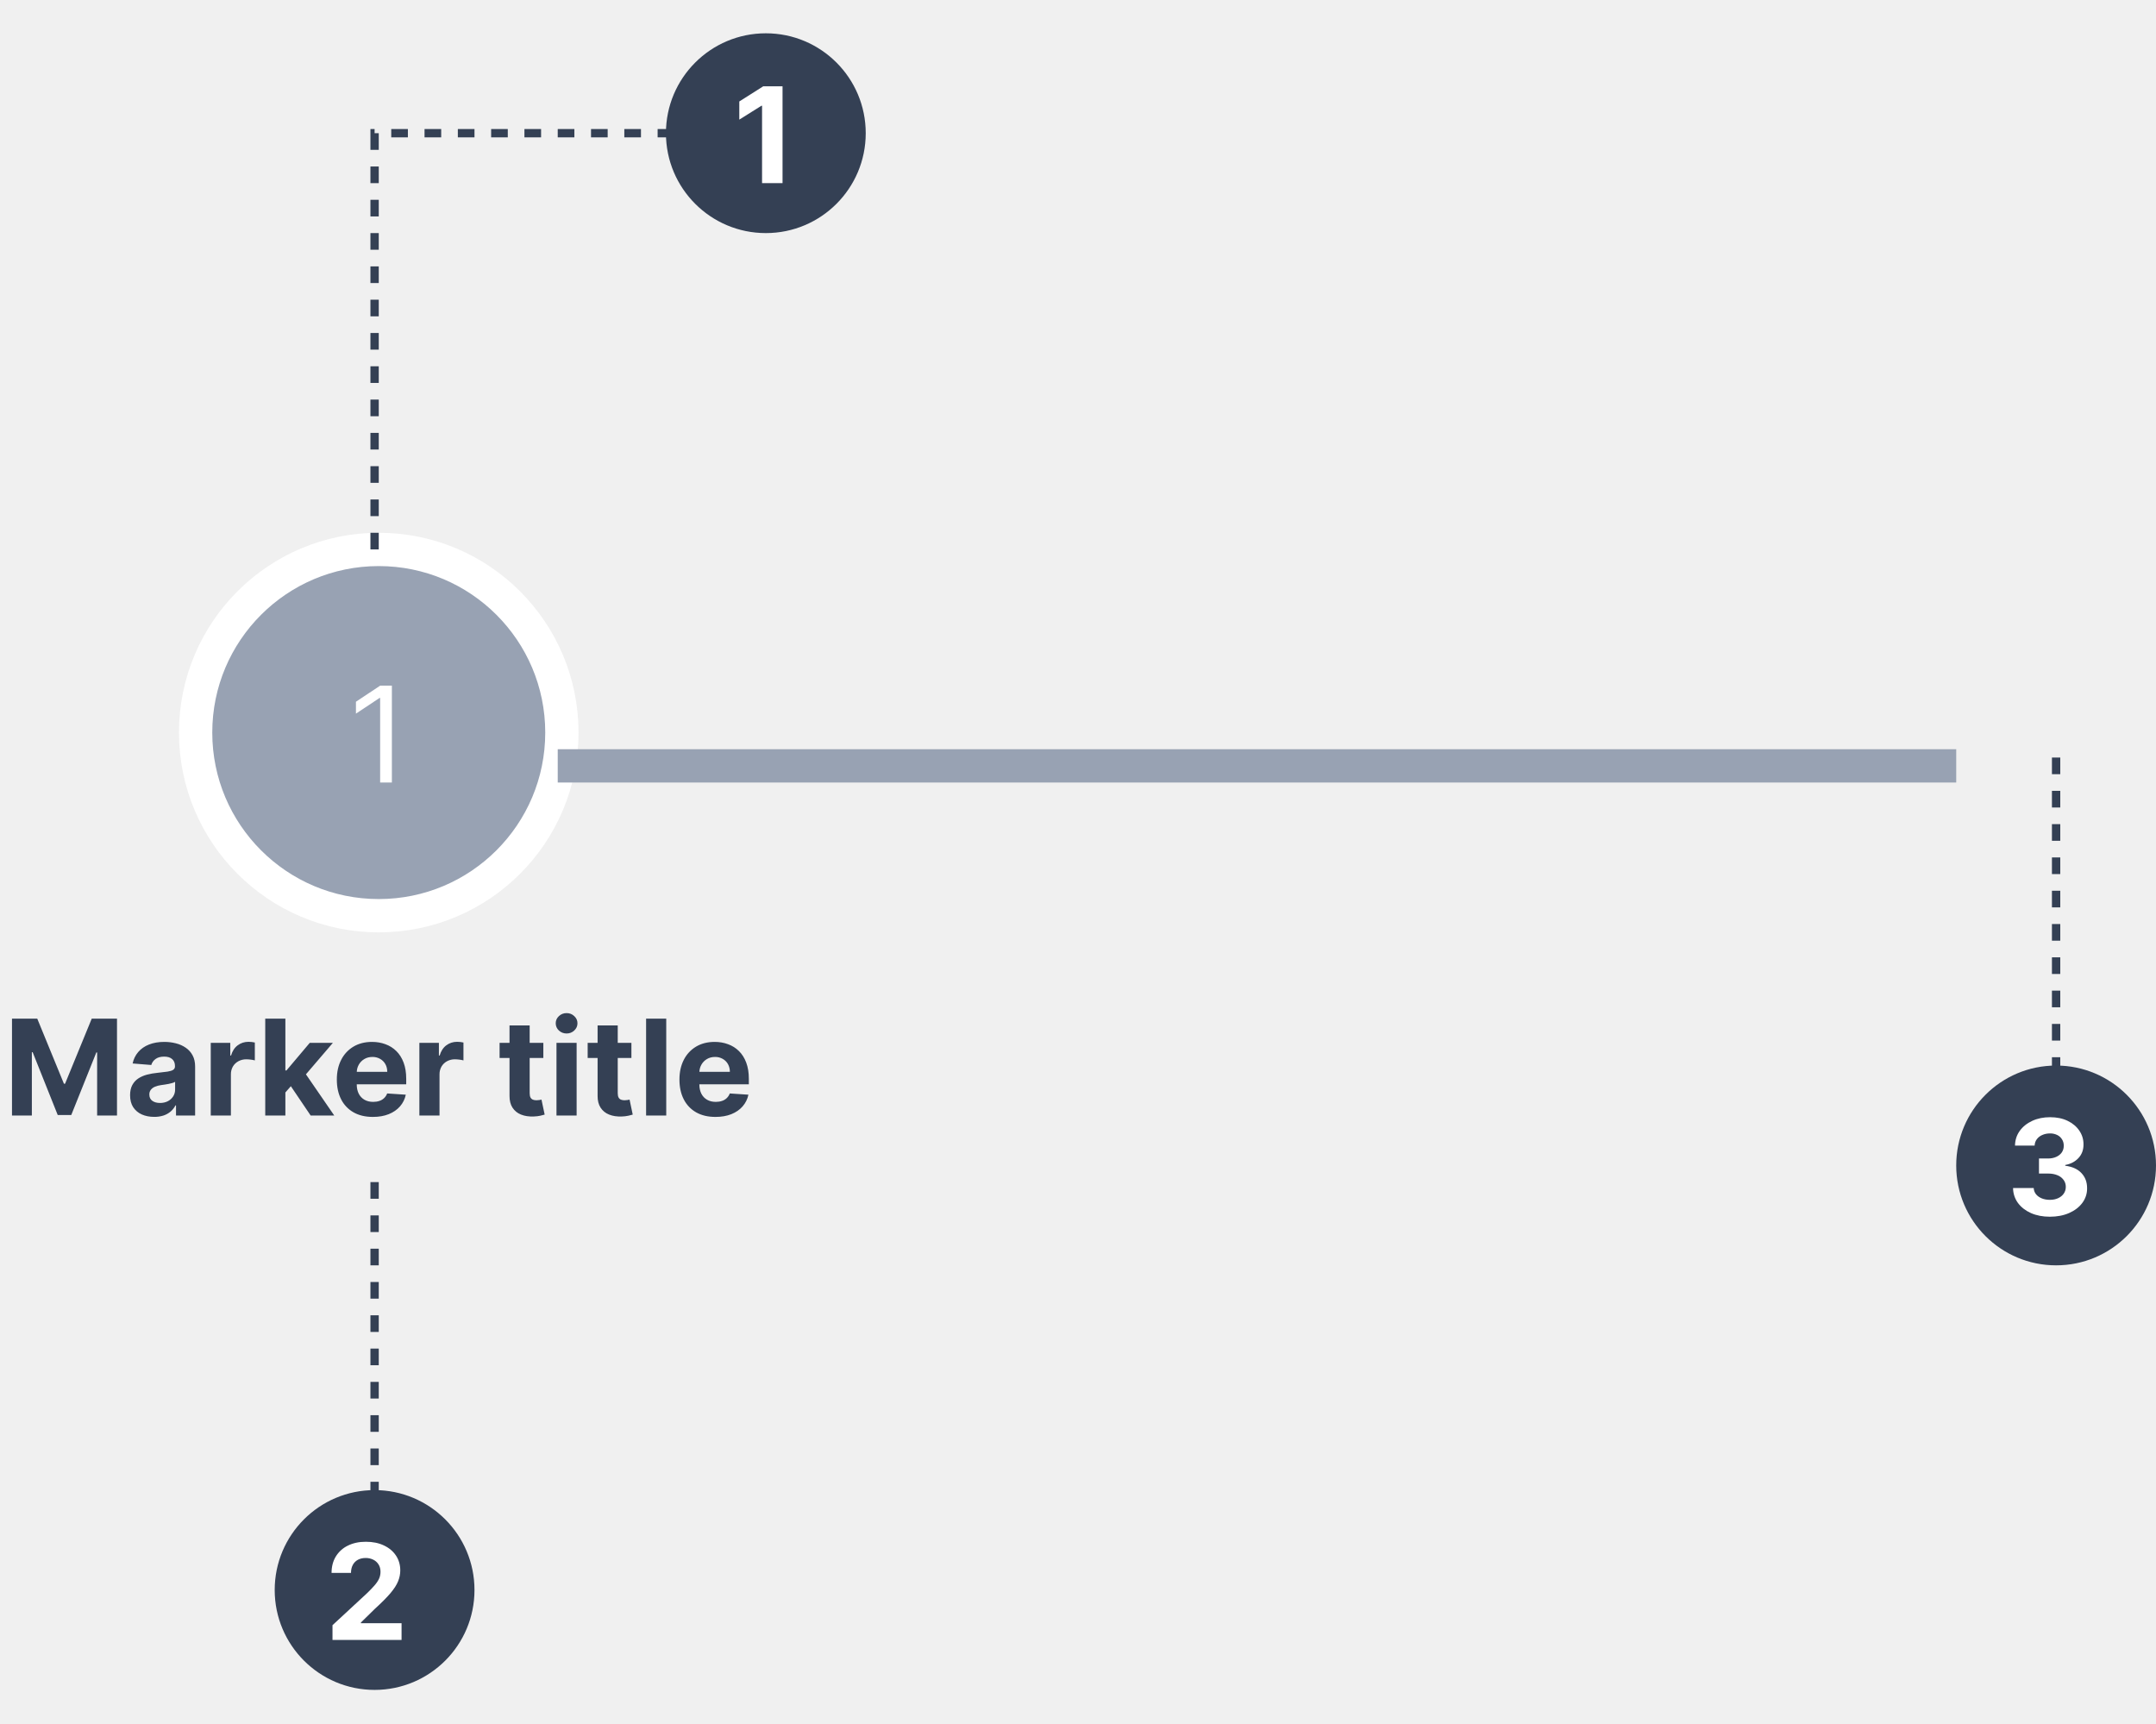
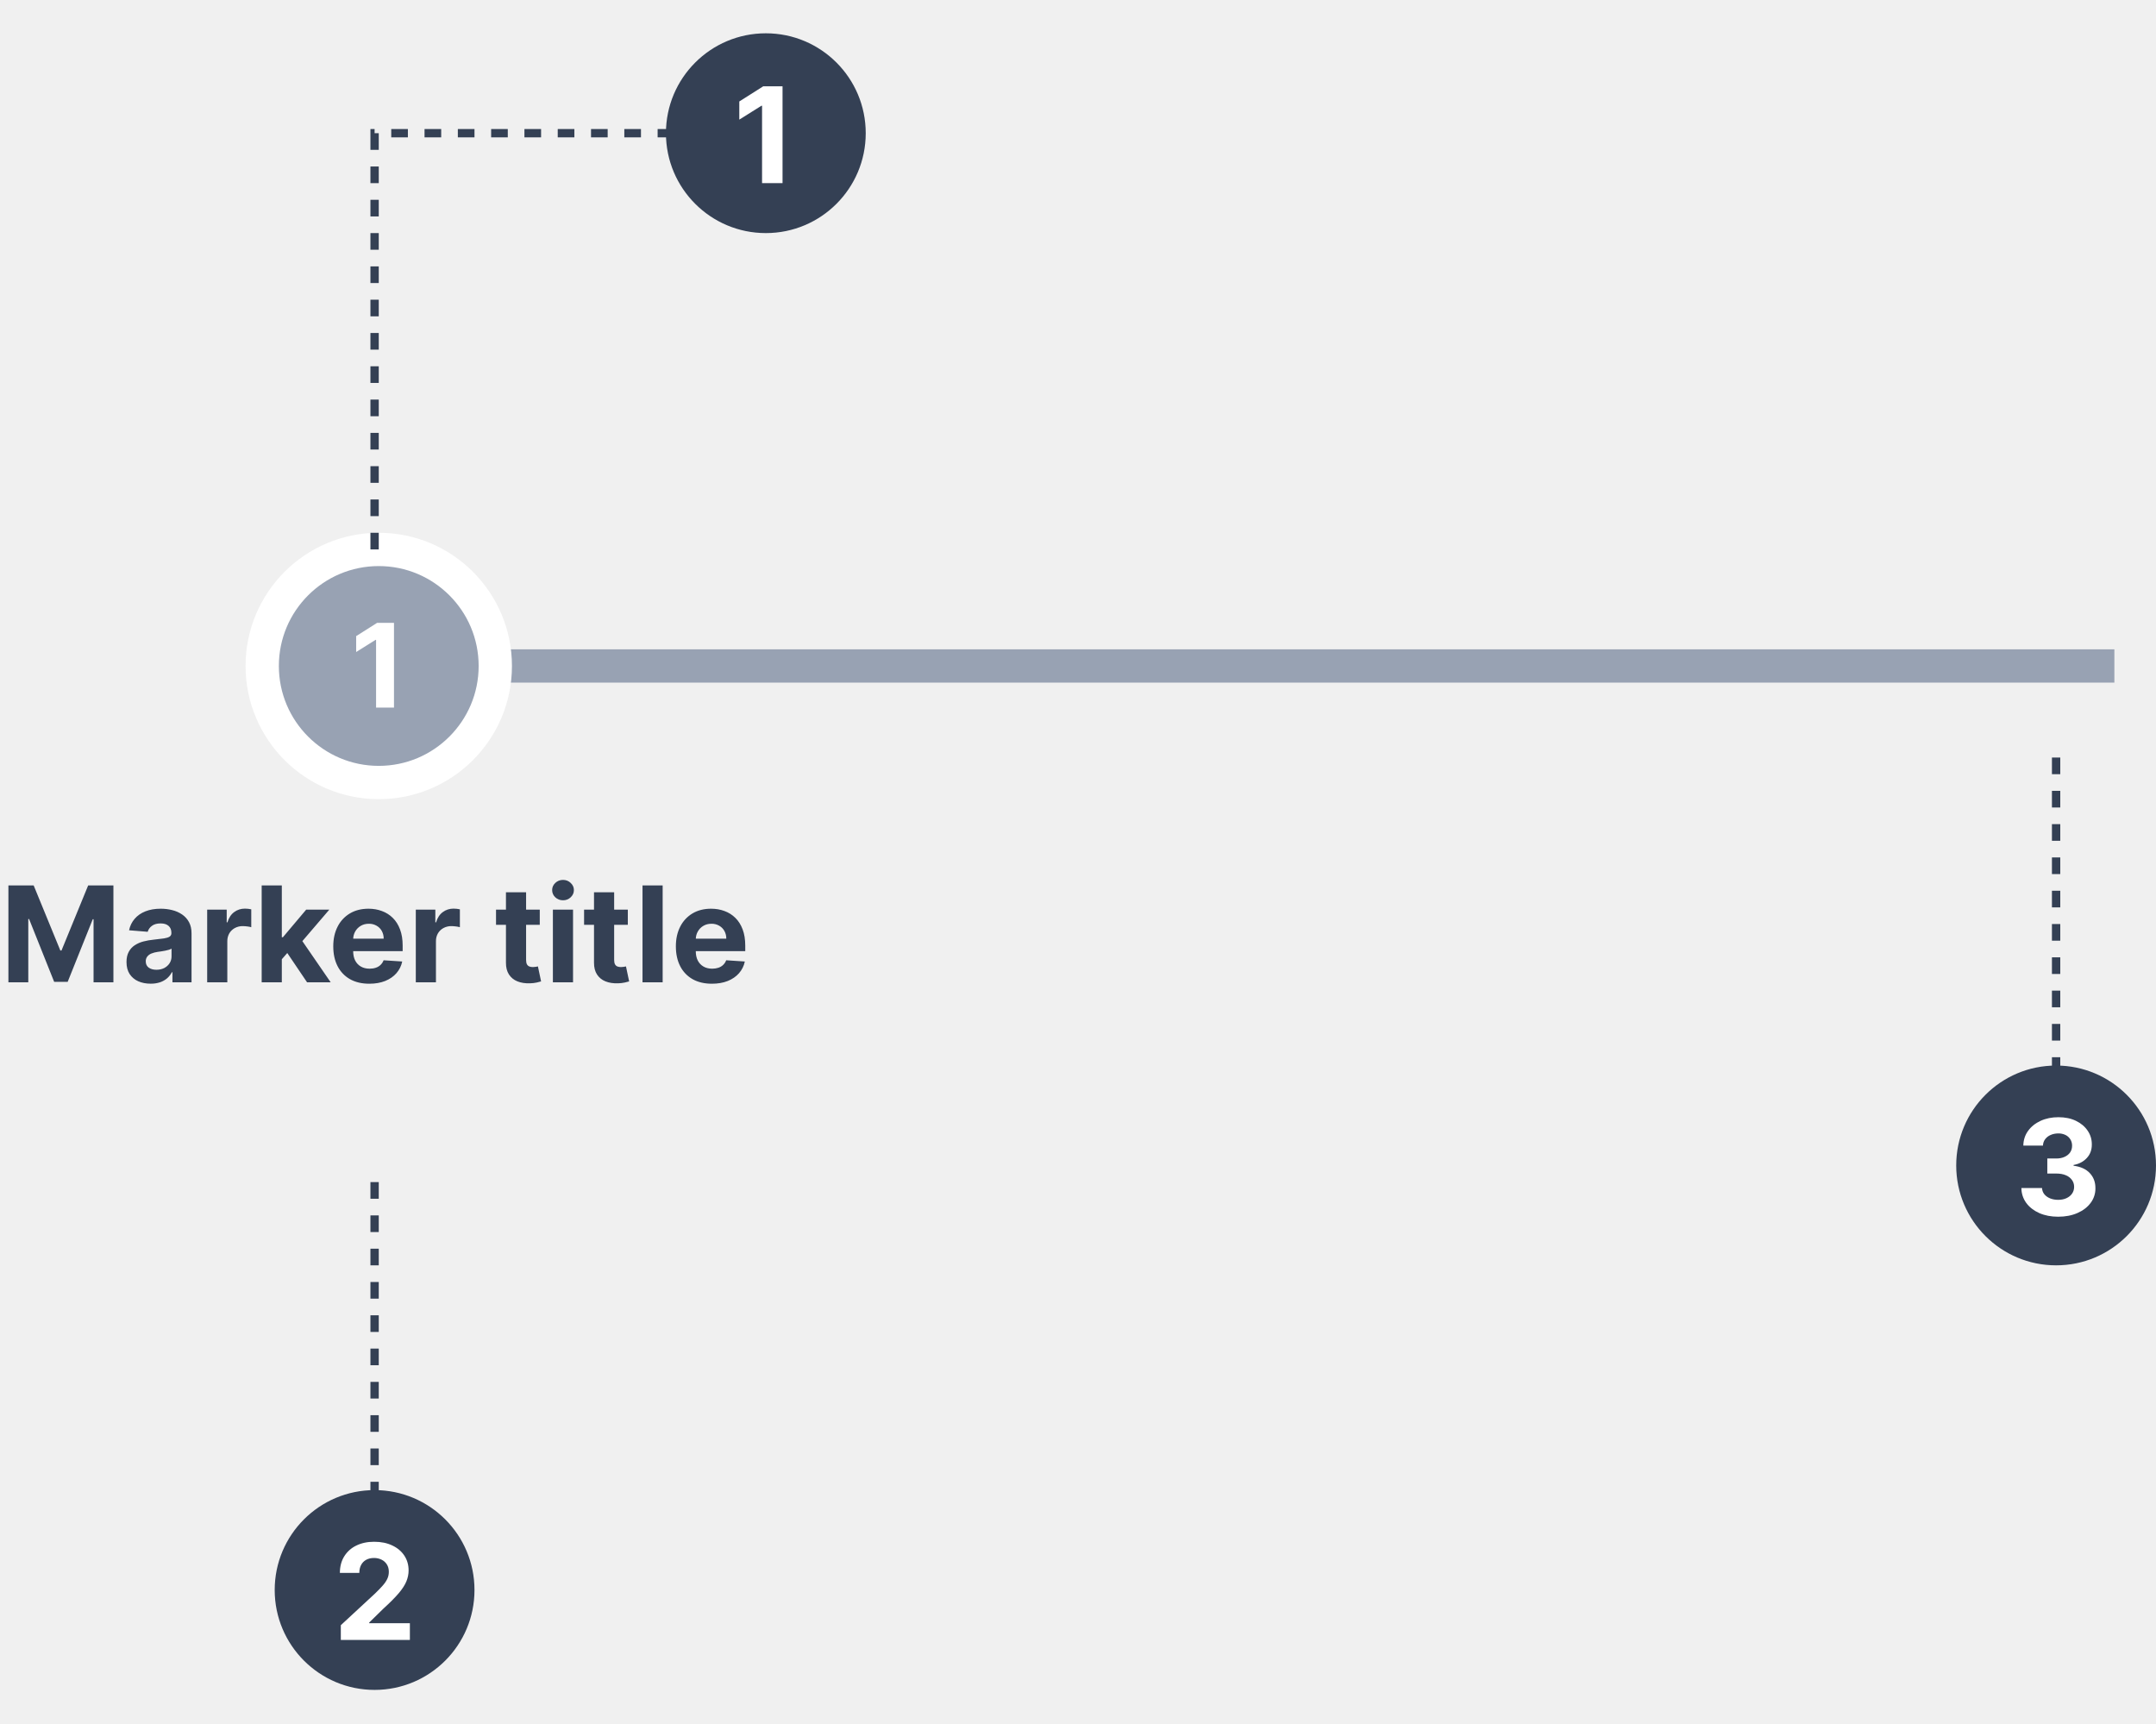
<svg xmlns="http://www.w3.org/2000/svg" width="259" height="207" viewBox="0 0 259 207" fill="none">
-   <rect x="23.5" y="66" width="44" height="44" rx="22" fill="#98A2B3" />
-   <path d="M47.077 82.364V94h-1.41V83.84H45.6l-2.84 1.887v-1.431l2.909-1.932h1.409Z" fill="#fff" />
-   <rect x="23.5" y="66" width="44" height="44" rx="22" stroke="#fff" stroke-width="4" />
-   <path d="M1.441 122.364h3.034l3.205 7.818h.136l3.205-7.818h3.034V134h-2.387v-7.574h-.096l-3.012 7.517H6.935l-3.011-7.545h-.097V134H1.441v-11.636Zm17.084 11.801c-.557 0-1.053-.097-1.489-.29a2.4 2.4 0 0 1-1.034-.869c-.25-.387-.375-.868-.375-1.444 0-.484.09-.892.267-1.221.178-.33.42-.595.727-.796.307-.2.656-.352 1.046-.454a8.04 8.04 0 0 1 1.238-.216c.508-.053.917-.102 1.228-.148.31-.049.536-.121.676-.216a.472.472 0 0 0 .21-.42v-.034c0-.36-.113-.638-.34-.835-.224-.197-.542-.296-.955-.296-.436 0-.782.097-1.04.29a1.332 1.332 0 0 0-.511.716l-2.24-.182a3.06 3.06 0 0 1 .671-1.375c.334-.39.764-.689 1.29-.898.53-.212 1.144-.318 1.841-.318.485 0 .949.057 1.392.171a3.62 3.62 0 0 1 1.188.528c.348.239.623.545.823.92.201.372.302.817.302 1.336V134h-2.296v-1.21h-.068c-.14.272-.328.513-.563.721a2.589 2.589 0 0 1-.846.483 3.49 3.49 0 0 1-1.142.171Zm.693-1.671c.356 0 .67-.07.943-.21a1.67 1.67 0 0 0 .642-.579c.156-.243.233-.518.233-.824v-.926a1.32 1.32 0 0 1-.312.136 5.6 5.6 0 0 1-.438.108 21.7 21.7 0 0 1-.488.085l-.444.063a3.005 3.005 0 0 0-.744.198 1.186 1.186 0 0 0-.494.37.898.898 0 0 0-.176.568c0 .329.119.581.358.756.242.17.549.255.92.255Zm6.1 1.506v-8.727h2.346v1.522h.091c.16-.541.426-.95.801-1.227.375-.28.807-.42 1.296-.42.12 0 .252.007.392.022.14.016.263.036.369.063v2.148a3.105 3.105 0 0 0-.472-.091c-.2-.027-.384-.04-.55-.04a1.94 1.94 0 0 0-.955.233 1.715 1.715 0 0 0-.66.636 1.838 1.838 0 0 0-.238.943V134h-2.42Zm8.74-2.511.005-2.904h.352l2.796-3.312h2.778l-3.755 4.386h-.574l-1.602 1.83ZM31.863 134v-11.636h2.42V134h-2.42Zm5.455 0-2.568-3.801 1.613-1.71 3.79 5.511H37.32Zm7.476.17c-.898 0-1.67-.181-2.318-.545a3.73 3.73 0 0 1-1.49-1.557c-.348-.674-.522-1.471-.522-2.392 0-.898.174-1.685.523-2.364a3.865 3.865 0 0 1 1.471-1.585c.637-.379 1.383-.568 2.24-.568.575 0 1.11.093 1.607.279.5.181.936.456 1.307.823.375.368.667.83.875 1.387.208.553.312 1.2.312 1.943v.665H41.43v-1.5h5.091c0-.349-.076-.658-.227-.926a1.625 1.625 0 0 0-.63-.631 1.802 1.802 0 0 0-.927-.233c-.367 0-.693.085-.977.256a1.8 1.8 0 0 0-.66.676c-.158.28-.24.593-.244.937v1.426c0 .432.08.805.239 1.12.163.314.392.557.687.727.296.17.646.256 1.051.256.27 0 .516-.038.74-.114a1.477 1.477 0 0 0 .938-.898l2.237.148a3.053 3.053 0 0 1-.699 1.409c-.348.398-.799.708-1.352.932-.55.22-1.184.329-1.903.329Zm5.585-.17v-8.727h2.347v1.522h.09c.16-.541.427-.95.802-1.227.375-.28.806-.42 1.295-.42.121 0 .252.007.392.022.14.016.263.036.37.063v2.148a3.105 3.105 0 0 0-.472-.091c-.2-.027-.385-.04-.551-.04a1.94 1.94 0 0 0-.955.233 1.715 1.715 0 0 0-.659.636 1.839 1.839 0 0 0-.239.943V134h-2.42Zm14.892-8.727v1.818h-5.256v-1.818h5.256Zm-4.063-2.091h2.421v8.136c0 .224.034.398.102.523a.569.569 0 0 0 .284.256c.125.049.27.073.432.073.114 0 .227-.009.341-.028l.261-.051.381 1.801a7.108 7.108 0 0 1-.511.131c-.22.053-.487.085-.801.096-.584.023-1.095-.055-1.535-.233a2.14 2.14 0 0 1-1.017-.829c-.242-.375-.361-.849-.358-1.421v-8.454ZM66.85 134v-8.727h2.42V134h-2.42Zm1.216-9.852c-.36 0-.669-.12-.927-.358a1.162 1.162 0 0 1-.38-.87c0-.333.127-.619.38-.858.258-.242.567-.363.927-.363.36 0 .666.121.92.363.258.239.386.525.386.858 0 .338-.128.627-.386.87-.254.238-.56.358-.92.358Zm7.785 1.125v1.818h-5.255v-1.818h5.255Zm-4.062-2.091h2.42v8.136c0 .224.034.398.102.523a.569.569 0 0 0 .284.256c.126.049.27.073.432.073.114 0 .228-.009.341-.028.114-.023.2-.04.262-.051l.38 1.801a7.103 7.103 0 0 1-.511.131 4.08 4.08 0 0 1-.801.096c-.584.023-1.095-.055-1.534-.233a2.14 2.14 0 0 1-1.017-.829c-.243-.375-.362-.849-.358-1.421v-8.454Zm8.247-.818V134h-2.42v-11.636h2.42Zm5.916 11.806c-.898 0-1.67-.181-2.318-.545a3.73 3.73 0 0 1-1.489-1.557c-.348-.674-.523-1.471-.523-2.392 0-.898.175-1.685.523-2.364a3.865 3.865 0 0 1 1.472-1.585c.636-.379 1.382-.568 2.238-.568.576 0 1.112.093 1.608.279.5.181.936.456 1.307.823.375.368.667.83.875 1.387.209.553.313 1.2.313 1.943v.665h-7.37v-1.5h5.091a1.85 1.85 0 0 0-.227-.926 1.624 1.624 0 0 0-.63-.631 1.802 1.802 0 0 0-.927-.233c-.367 0-.693.085-.977.256a1.8 1.8 0 0 0-.66.676c-.158.28-.24.593-.244.937v1.426c0 .432.08.805.24 1.12.162.314.391.557.687.727.295.17.645.256 1.05.256.27 0 .516-.038.74-.114a1.476 1.476 0 0 0 .938-.898l2.238.148a3.054 3.054 0 0 1-.7 1.409c-.348.398-.799.708-1.352.932-.549.22-1.183.329-1.903.329Z" fill="#344054" />
-   <path fill="#98A2B3" d="M67 90h168v4H67z" />
+   <path fill="#98A2B3" d="M57 78h197v4H57z" />
+   <path d="M1.011 106.364h3.034l3.205 7.818h.136l3.205-7.818h3.034V118h-2.386v-7.574h-.097l-3.011 7.517H6.506l-3.012-7.545h-.096V118H1.01v-11.636Zm17.084 11.801c-.557 0-1.053-.097-1.488-.29a2.4 2.4 0 0 1-1.035-.869c-.25-.387-.375-.868-.375-1.444 0-.484.09-.892.268-1.221.178-.33.42-.595.727-.796a3.54 3.54 0 0 1 1.045-.454 8.042 8.042 0 0 1 1.239-.216c.507-.053.916-.102 1.227-.148.31-.049.536-.121.676-.216a.473.473 0 0 0 .21-.42v-.034c0-.36-.113-.638-.34-.835-.224-.197-.542-.296-.955-.296-.436 0-.782.097-1.04.29a1.331 1.331 0 0 0-.511.716l-2.239-.182c.114-.53.337-.989.67-1.375.334-.39.764-.689 1.29-.898.53-.212 1.144-.318 1.841-.318.485 0 .95.057 1.392.171a3.62 3.62 0 0 1 1.188.528c.348.239.623.545.824.92.2.372.3.817.3 1.336V118h-2.294v-1.21h-.069c-.14.272-.327.513-.562.721a2.587 2.587 0 0 1-.847.483 3.49 3.49 0 0 1-1.142.171Zm.693-1.671c.356 0 .67-.07.944-.21.272-.144.486-.337.642-.579a1.5 1.5 0 0 0 .233-.824v-.926a1.32 1.32 0 0 1-.313.136 5.6 5.6 0 0 1-.438.108c-.162.03-.325.059-.488.085l-.443.063a3.005 3.005 0 0 0-.745.198 1.186 1.186 0 0 0-.494.37.899.899 0 0 0-.176.568c0 .329.12.581.358.756.242.17.55.255.92.255Zm6.1 1.506v-8.727h2.346v1.522h.091c.16-.541.426-.95.801-1.227.375-.28.807-.42 1.296-.42.121 0 .252.007.392.022.14.016.263.036.37.063v2.148a3.105 3.105 0 0 0-.472-.091 4.167 4.167 0 0 0-.552-.04 1.94 1.94 0 0 0-.954.233 1.716 1.716 0 0 0-.66.636 1.848 1.848 0 0 0-.238.943V118h-2.42Zm8.74-2.511.005-2.904h.353l2.795-3.312h2.779l-3.756 4.386h-.574l-1.602 1.83ZM31.435 118v-11.636h2.42V118h-2.42Zm5.454 0-2.568-3.801 1.614-1.71 3.79 5.511h-2.836Zm7.476.17c-.898 0-1.67-.181-2.318-.545a3.73 3.73 0 0 1-1.489-1.557c-.348-.674-.523-1.471-.523-2.392 0-.898.175-1.685.523-2.364a3.866 3.866 0 0 1 1.472-1.585c.636-.379 1.382-.568 2.239-.568.575 0 1.111.093 1.607.279.5.181.936.456 1.307.823.375.368.667.83.875 1.387.209.553.313 1.2.313 1.943v.665H41v-1.5h5.091a1.85 1.85 0 0 0-.227-.926 1.626 1.626 0 0 0-.63-.631 1.802 1.802 0 0 0-.927-.233c-.367 0-.693.085-.977.256a1.8 1.8 0 0 0-.66.676c-.158.28-.24.593-.243.937v1.426c0 .432.08.805.238 1.12.163.314.392.557.688.727.295.17.645.256 1.05.256.27 0 .516-.038.74-.114a1.477 1.477 0 0 0 .938-.898l2.238.148a3.053 3.053 0 0 1-.7 1.409c-.348.398-.798.708-1.351.932-.55.22-1.184.329-1.904.329Zm5.585-.17v-8.727h2.347v1.522h.09c.16-.541.427-.95.802-1.227.375-.28.807-.42 1.295-.42.122 0 .252.007.392.022.14.016.264.036.37.063v2.148a3.105 3.105 0 0 0-.472-.091c-.2-.027-.384-.04-.551-.04a1.94 1.94 0 0 0-.954.233 1.716 1.716 0 0 0-.66.636 1.838 1.838 0 0 0-.238.943V118h-2.42Zm14.892-8.727v1.818h-5.255v-1.818h5.255Zm-4.062-2.091h2.42v8.136c0 .224.034.398.103.523a.568.568 0 0 0 .284.256c.125.049.269.073.431.073.114 0 .228-.009.341-.028l.262-.051.38 1.801a7.103 7.103 0 0 1-.51.131 4.08 4.08 0 0 1-.802.096c-.583.023-1.095-.055-1.534-.233a2.14 2.14 0 0 1-1.017-.829c-.243-.375-.362-.849-.358-1.421v-8.454ZM66.419 118v-8.727h2.42V118h-2.42Zm1.216-9.852c-.36 0-.669-.12-.926-.358a1.162 1.162 0 0 1-.38-.87c0-.333.126-.619.38-.858.257-.242.566-.363.926-.363.36 0 .667.121.92.363.258.239.387.525.387.858 0 .338-.129.627-.387.87-.253.238-.56.358-.92.358Zm7.785 1.125v1.818h-5.255v-1.818h5.255Zm-4.062-2.091h2.42v8.136c0 .224.034.398.103.523a.569.569 0 0 0 .284.256c.125.049.269.073.432.073.113 0 .227-.009.34-.028l.262-.051.38 1.801a7.103 7.103 0 0 1-.51.131 4.08 4.08 0 0 1-.802.096c-.583.023-1.095-.055-1.534-.233a2.14 2.14 0 0 1-1.017-.829c-.242-.375-.362-.849-.358-1.421v-8.454Zm8.247-.818V118h-2.42v-11.636h2.42Zm5.916 11.806c-.897 0-1.67-.181-2.318-.545a3.73 3.73 0 0 1-1.489-1.557c-.348-.674-.522-1.471-.522-2.392 0-.898.174-1.685.523-2.364a3.865 3.865 0 0 1 1.471-1.585c.636-.379 1.383-.568 2.239-.568.576 0 1.112.093 1.608.279.5.181.935.456 1.306.823.376.368.667.83.876 1.387.208.553.312 1.2.312 1.943v.665h-7.37v-1.5h5.092a1.85 1.85 0 0 0-.228-.926 1.624 1.624 0 0 0-.63-.631 1.801 1.801 0 0 0-.927-.233c-.367 0-.693.085-.977.256-.28.166-.5.392-.659.676-.159.28-.24.593-.244.937v1.426c0 .432.08.805.238 1.12.163.314.392.557.688.727.295.17.646.256 1.051.256.269 0 .515-.038.739-.114a1.476 1.476 0 0 0 .938-.898l2.238.148a3.054 3.054 0 0 1-.699 1.409c-.349.398-.8.708-1.352.932-.55.22-1.184.329-1.904.329Z" fill="#344054" />
+   <rect x="31.5" y="66" width="28" height="28" rx="14" fill="#98A2B3" />
+   <rect x="31.5" y="66" width="28" height="28" rx="14" stroke="#fff" stroke-width="4" />
+   <path d="M47.33 74.818V85h-2.152v-8.138h-.06l-2.332 1.461v-1.909l2.52-1.596h2.024Z" fill="#fff" />
  <circle cx="45" cy="191" r="12" fill="#344054" />
-   <path d="M39.943 197v-1.773l4.142-3.835c.352-.341.648-.648.887-.92.242-.273.426-.54.55-.802.126-.265.188-.551.188-.858 0-.34-.077-.634-.233-.88a1.533 1.533 0 0 0-.636-.574 2 2 0 0 0-.915-.205c-.356 0-.666.072-.932.216a1.49 1.49 0 0 0-.613.62c-.144.269-.216.589-.216.96H39.83c0-.762.172-1.422.517-1.983a3.45 3.45 0 0 1 1.448-1.301c.622-.307 1.338-.46 2.148-.46.834 0 1.559.147 2.176.443.621.291 1.105.697 1.45 1.216.344.519.516 1.113.516 1.784 0 .439-.087.873-.261 1.301-.17.428-.475.903-.915 1.426-.44.519-1.059 1.142-1.858 1.869l-1.699 1.665v.08h4.887V197h-8.296Z" fill="#fff" />
+   <path d="M40.943 197v-1.773l4.142-3.835c.352-.341.648-.648.887-.92.242-.273.426-.54.55-.802.126-.265.188-.551.188-.858 0-.34-.077-.634-.233-.88a1.533 1.533 0 0 0-.636-.574 2 2 0 0 0-.915-.205c-.356 0-.666.072-.932.216a1.49 1.49 0 0 0-.613.62c-.144.269-.216.589-.216.96H40.83c0-.762.172-1.422.517-1.983a3.45 3.45 0 0 1 1.448-1.301c.622-.307 1.338-.46 2.148-.46.834 0 1.559.147 2.176.443.621.291 1.105.697 1.45 1.216.344.519.516 1.113.516 1.784 0 .439-.087.873-.261 1.301-.17.428-.475.903-.915 1.426-.44.519-1.059 1.142-1.858 1.869l-1.699 1.665v.08h4.887V197h-8.296Z" fill="#fff" />
  <path d="M45 180v-39" stroke="#344054" stroke-dasharray="2 2" />
  <circle cx="247" cy="140" r="12" fill="#344054" />
-   <path d="M246.244 146.159c-.848 0-1.604-.146-2.267-.437-.659-.296-1.18-.701-1.562-1.216a3.054 3.054 0 0 1-.585-1.796h2.477c.015.284.108.534.278.75.174.212.406.377.693.495.288.117.612.176.972.176.375 0 .706-.067.994-.199.288-.133.514-.316.676-.551.163-.235.245-.506.245-.813 0-.31-.087-.585-.262-.824a1.666 1.666 0 0 0-.738-.568c-.318-.136-.697-.204-1.137-.204h-1.085v-1.807h1.085c.372 0 .699-.065.983-.193.288-.129.512-.307.671-.534.159-.232.238-.5.238-.807 0-.292-.07-.548-.21-.767a1.382 1.382 0 0 0-.579-.523 1.887 1.887 0 0 0-.864-.188c-.333 0-.638.061-.915.182a1.599 1.599 0 0 0-.664.506c-.167.22-.256.477-.268.773h-2.358c.012-.671.203-1.262.574-1.773.372-.511.872-.911 1.5-1.199.633-.292 1.347-.437 2.142-.437.803 0 1.506.145 2.108.437.603.292 1.07.686 1.404 1.182.337.492.504 1.045.5 1.659.004.651-.199 1.195-.608 1.631-.405.435-.934.712-1.585.829v.091c.856.11 1.507.407 1.954.892.451.481.674 1.083.671 1.807a2.846 2.846 0 0 1-.574 1.767c-.383.515-.911.92-1.586 1.216-.674.295-1.446.443-2.318.443Z" fill="#fff" />
+   <path d="M247.244 146.159c-.848 0-1.604-.146-2.267-.437-.659-.296-1.18-.701-1.562-1.216a3.054 3.054 0 0 1-.585-1.796h2.477c.015.284.108.534.278.75.174.212.406.377.693.495.288.117.612.176.972.176.375 0 .706-.067.994-.199.288-.133.514-.316.676-.551.163-.235.245-.506.245-.813 0-.31-.087-.585-.262-.824a1.666 1.666 0 0 0-.738-.568c-.318-.136-.697-.204-1.137-.204h-1.085v-1.807h1.085c.372 0 .699-.065.983-.193.288-.129.512-.307.671-.534.159-.232.238-.5.238-.807 0-.292-.07-.548-.21-.767a1.382 1.382 0 0 0-.579-.523 1.887 1.887 0 0 0-.864-.188c-.333 0-.638.061-.915.182a1.599 1.599 0 0 0-.664.506c-.167.22-.256.477-.268.773h-2.358c.012-.671.203-1.262.574-1.773.372-.511.872-.911 1.5-1.199.633-.292 1.347-.437 2.142-.437.803 0 1.506.145 2.108.437.603.292 1.07.686 1.404 1.182.337.492.504 1.045.5 1.659.004.651-.199 1.195-.608 1.631-.405.435-.934.712-1.585.829v.091c.856.11 1.507.407 1.954.892.451.481.674 1.083.671 1.807a2.846 2.846 0 0 1-.574 1.767c-.383.515-.911.92-1.586 1.216-.674.295-1.446.443-2.318.443Z" fill="#fff" />
  <path d="M247 129V90" stroke="#344054" stroke-dasharray="2 2" />
  <circle cx="92" cy="16" r="12" fill="#344054" />
  <path d="M94.006 10.364V22h-2.46v-9.301h-.069l-2.665 1.67v-2.181l2.881-1.824h2.313Z" fill="#fff" />
  <path d="M89 16H45v50" stroke="#344054" stroke-dasharray="2 2" />
</svg>
